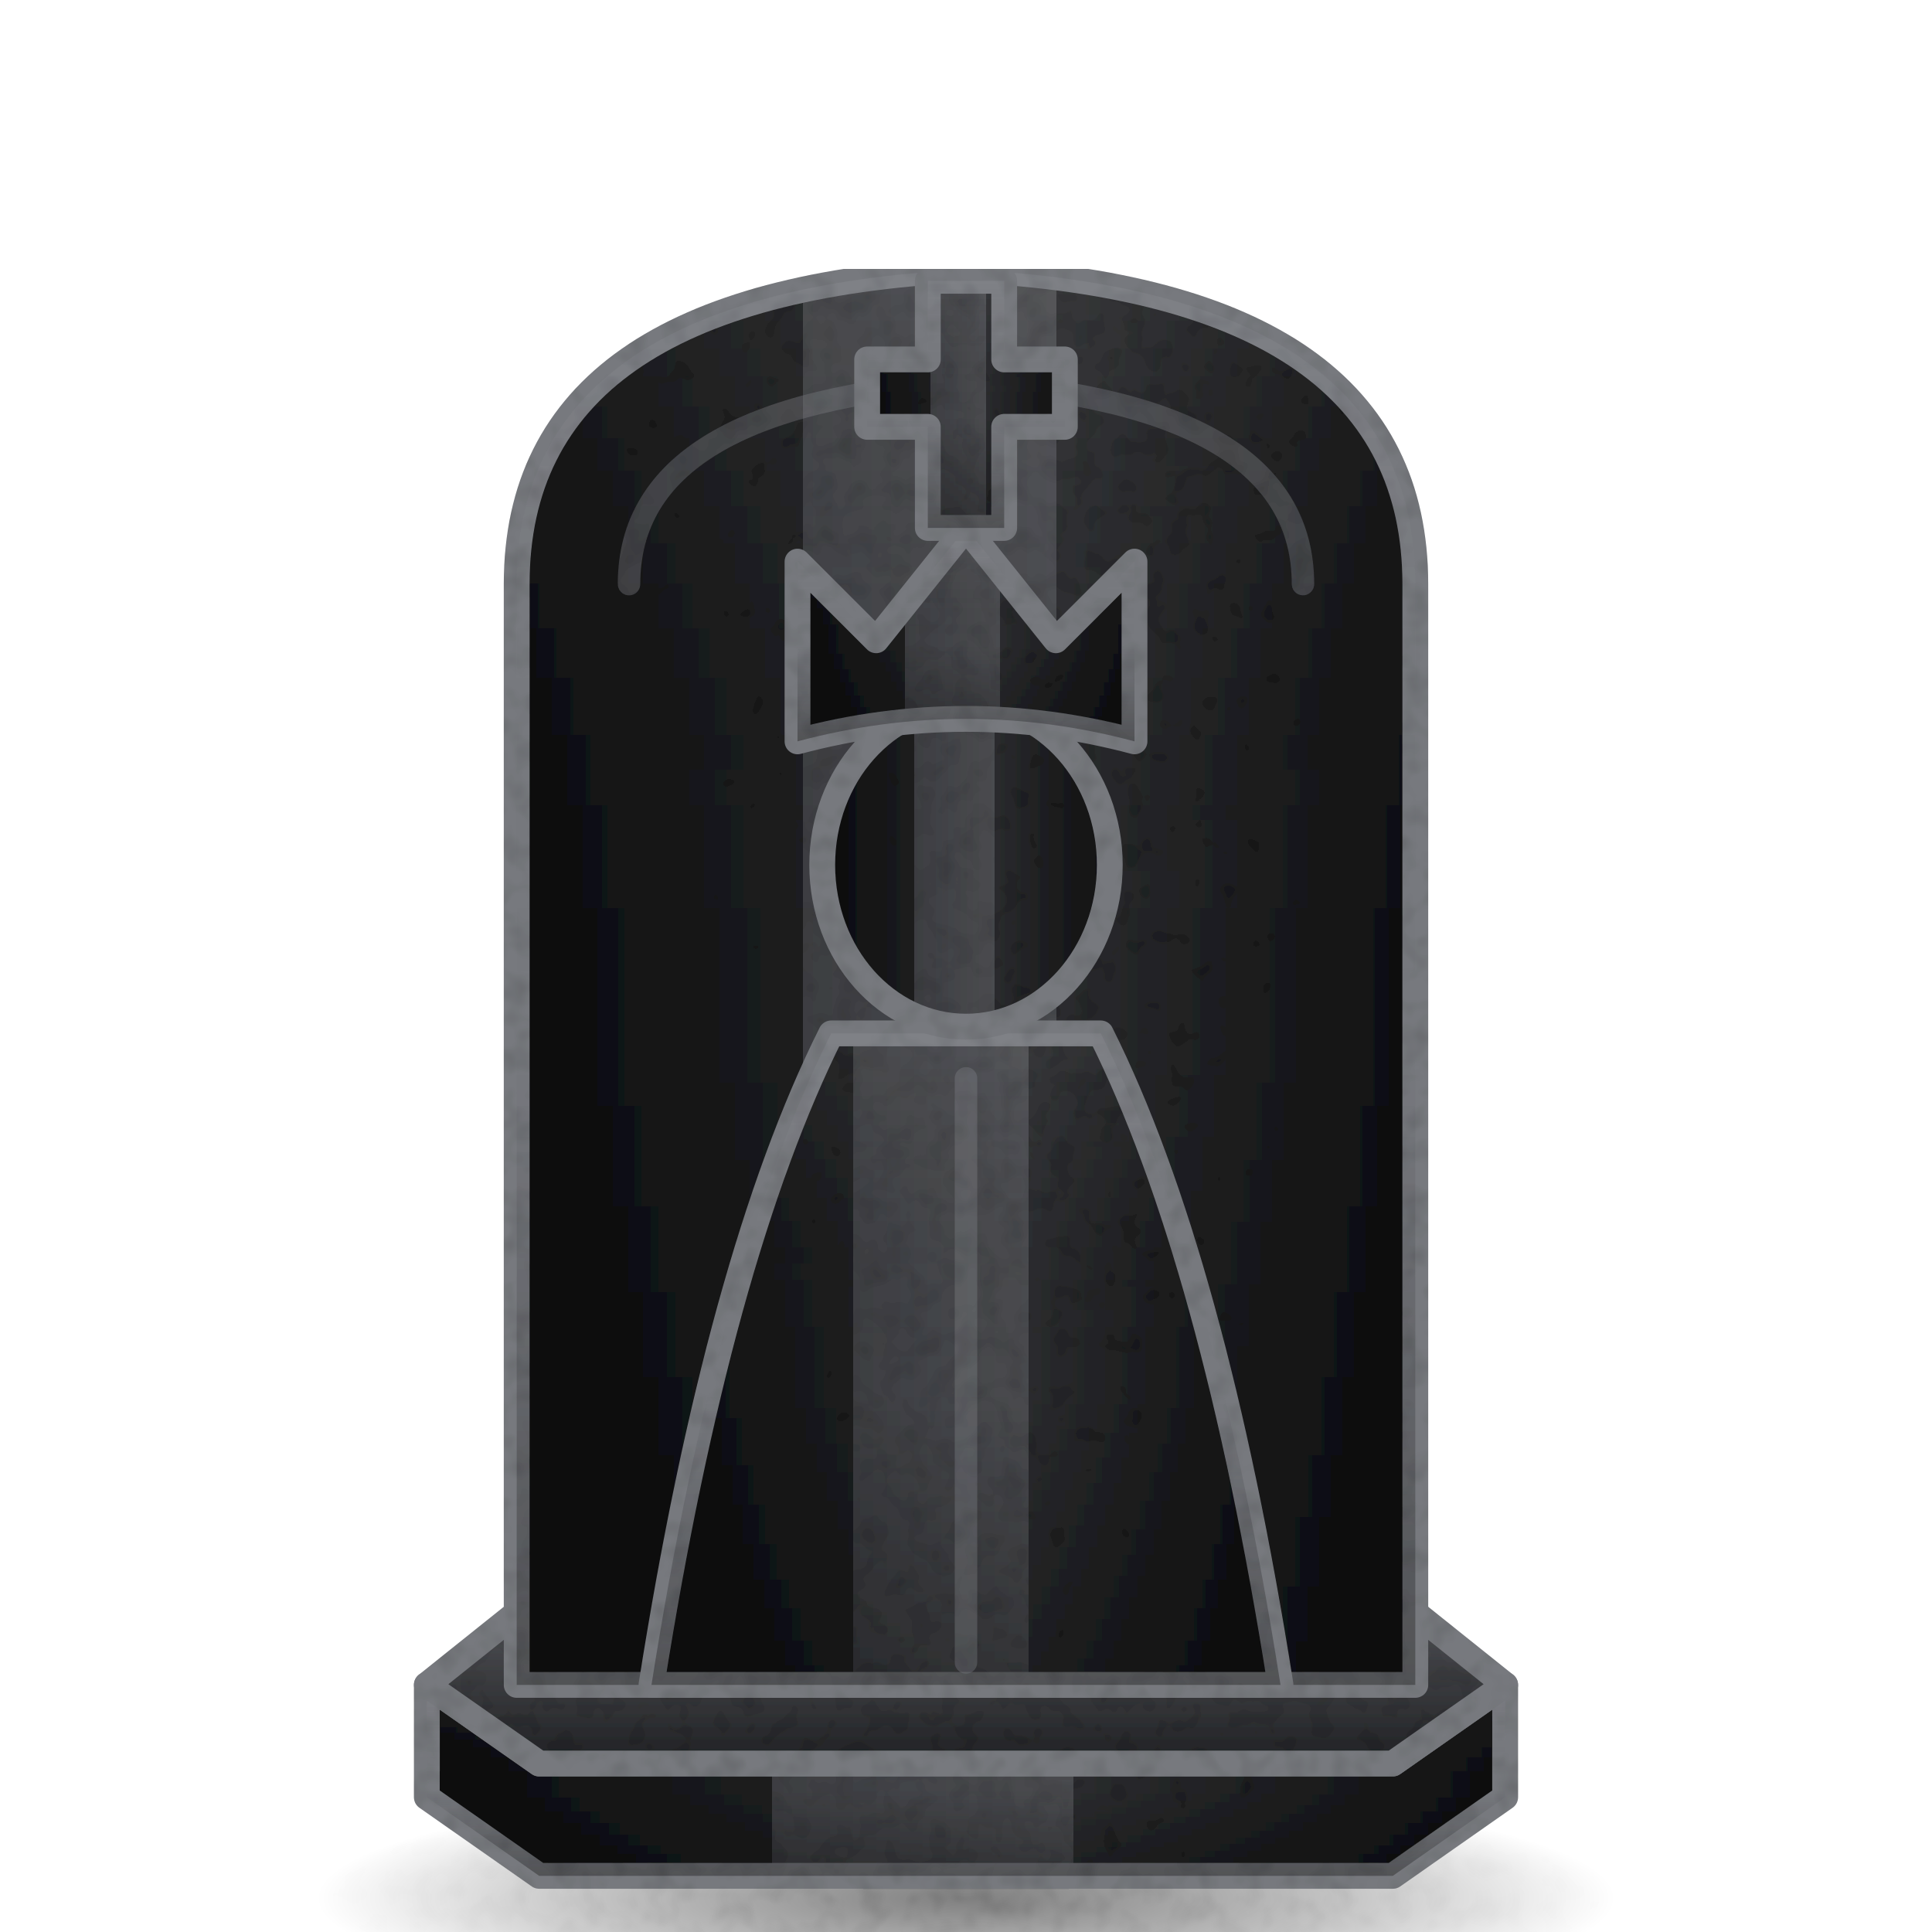
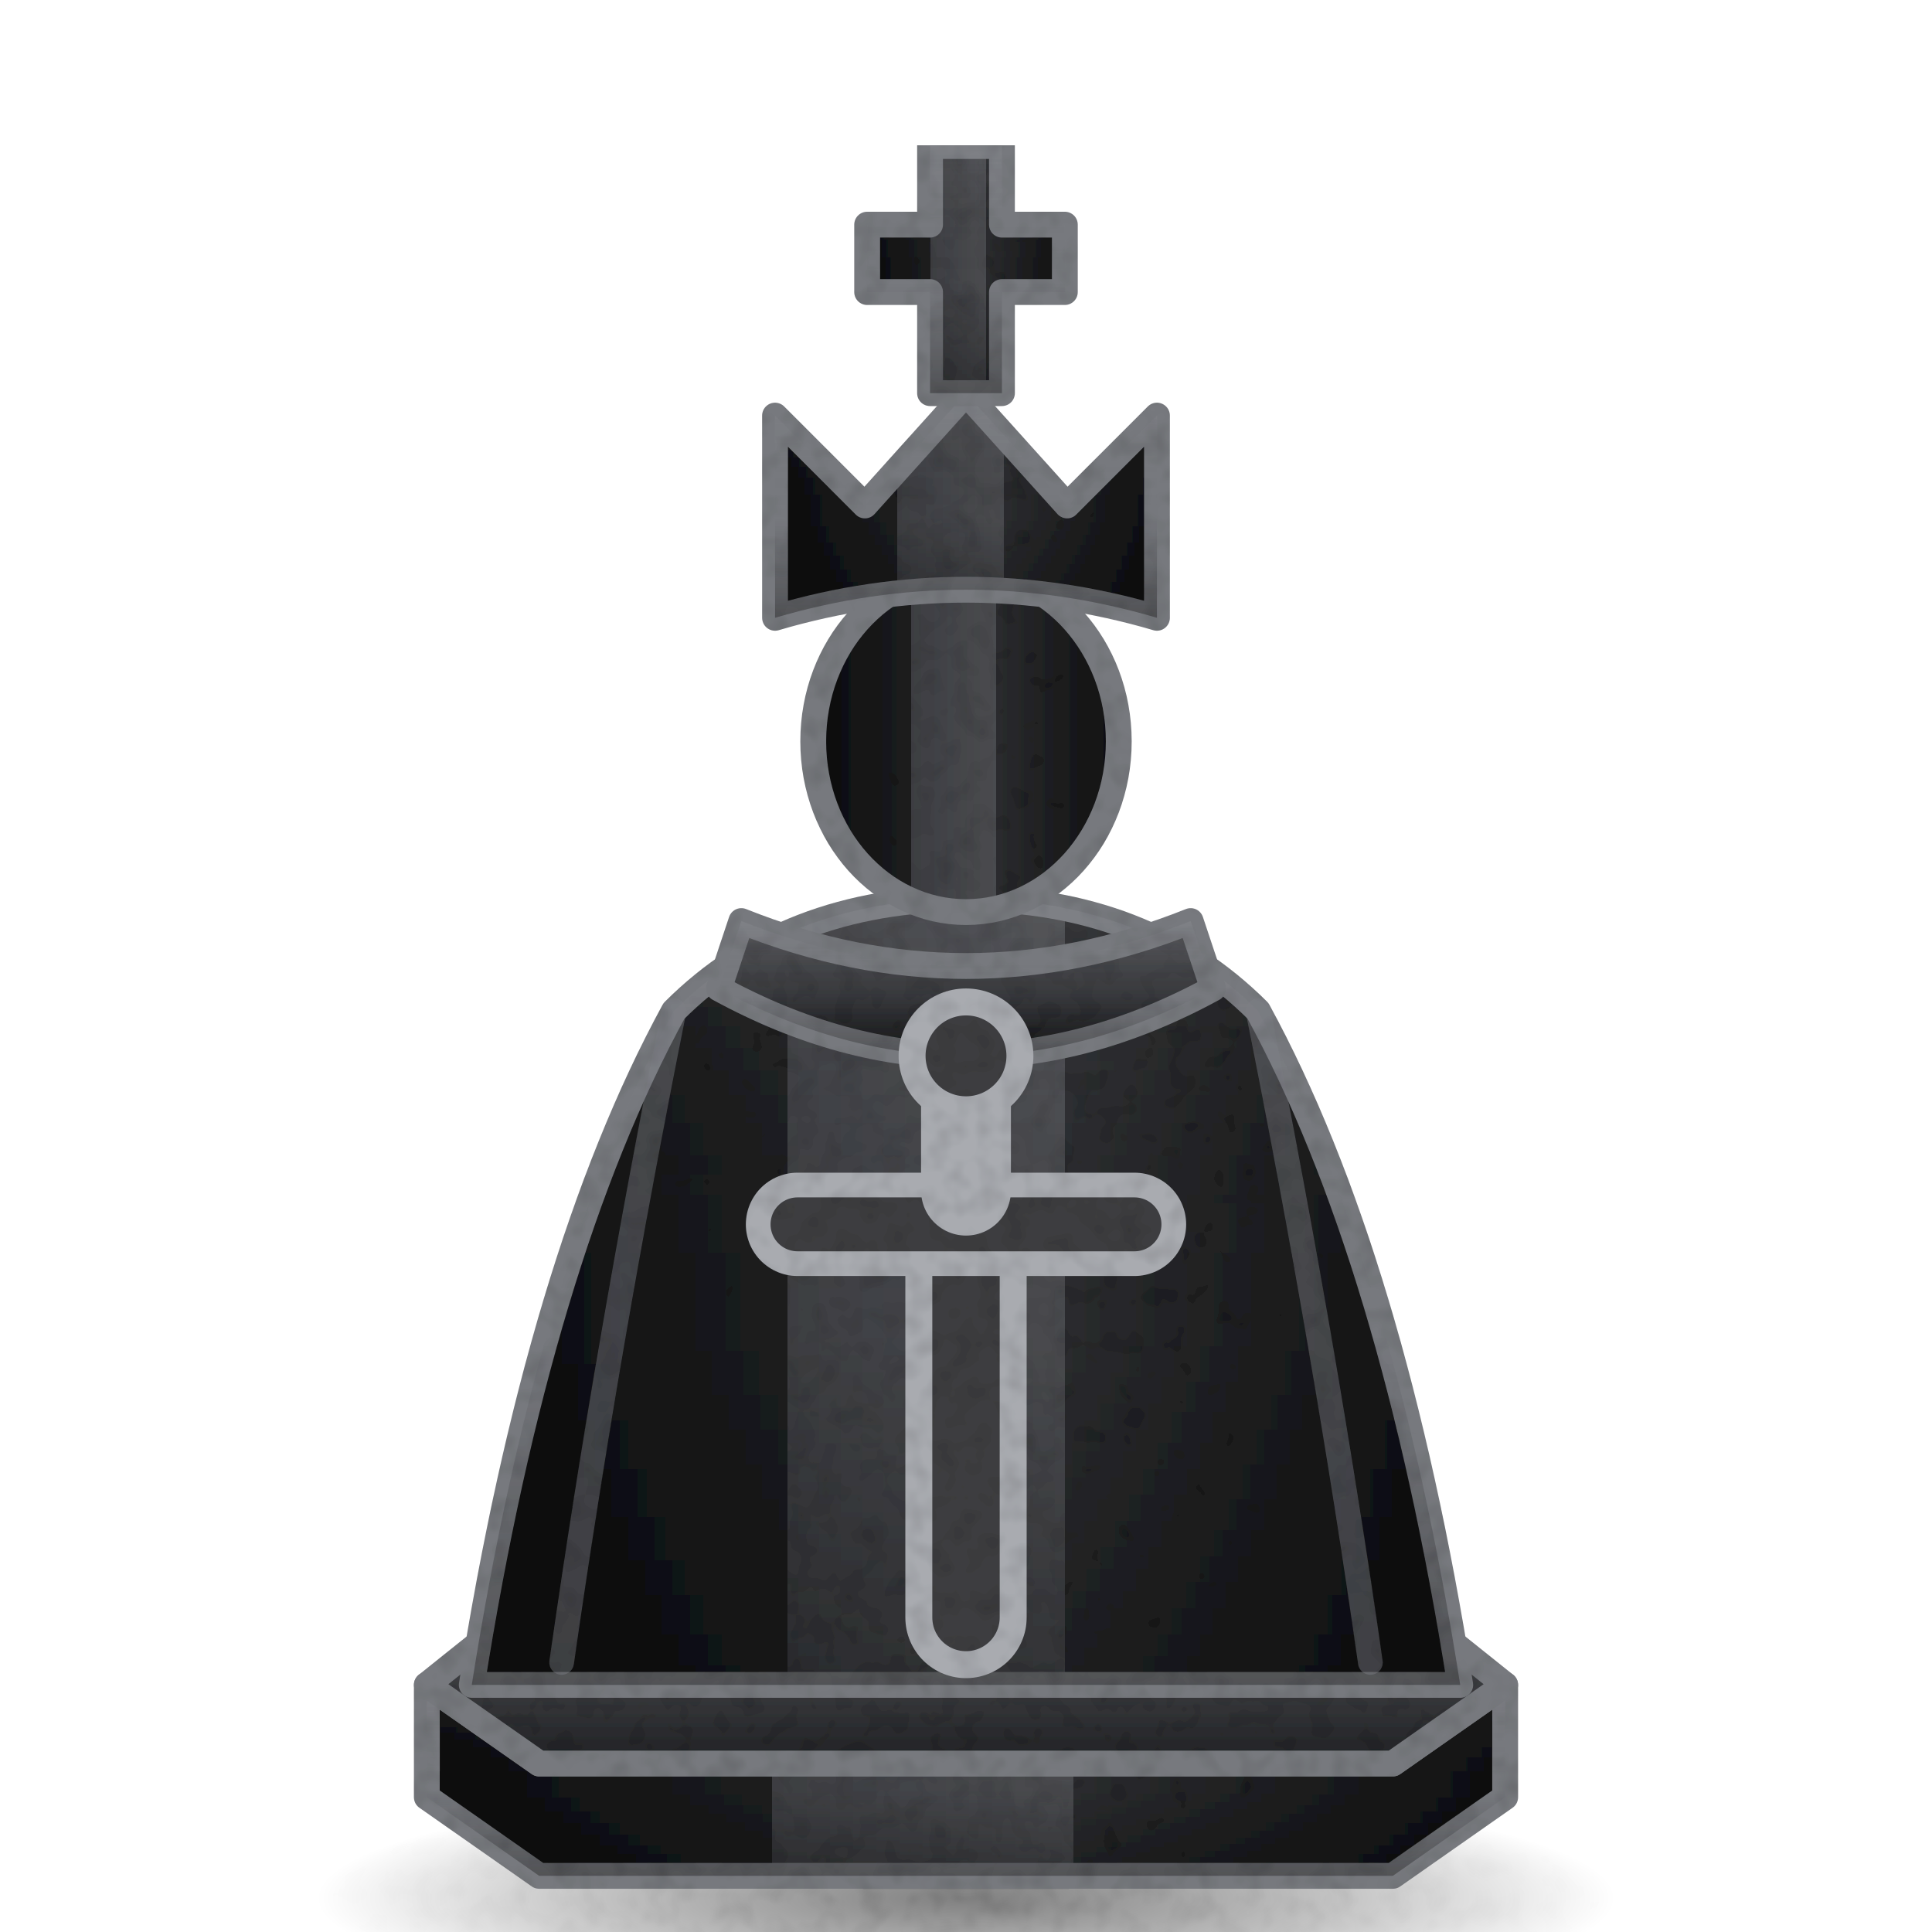
<svg xmlns="http://www.w3.org/2000/svg" viewBox="7 6 86 86" width="200" height="200">
  <defs>
    <linearGradient id="wbKb" x1="0" x2="1" y1="0" y2="0">
      <stop offset="0" stop-color="#0b0b0c" />
      <stop offset="0.32" stop-color="#1c1d1f" />
      <stop offset="0.32" stop-color="#3d3e42" />
      <stop offset="0.6" stop-color="#4a4b4f" />
      <stop offset="0.6" stop-color="#2a2b2e" />
      <stop offset="1" stop-color="#0e0e0f" />
    </linearGradient>
    <linearGradient id="wbKt" x1="0" x2="0" y1="0" y2="1">
      <stop offset="0" stop-color="#55565a" />
      <stop offset="1" stop-color="#202124" />
    </linearGradient>
    <linearGradient id="wbKs" x1="0" x2="0" y1="0" y2="1">
      <stop offset="0" stop-color="#fff" stop-opacity="0.06" />
      <stop offset="0.55" stop-color="#000" stop-opacity="0" />
      <stop offset="1" stop-color="#000" stop-opacity="0.32" />
    </linearGradient>
    <radialGradient id="wbKfs" cx="0.5" cy="0.5" r="0.5">
      <stop offset="0" stop-color="#000" stop-opacity="0.5" />
      <stop offset="0.6" stop-color="#000" stop-opacity="0.22" />
      <stop offset="1" stop-color="#000" stop-opacity="0" />
    </radialGradient>
    <filter id="wbKsp" x="0" y="0" width="100%" height="100%">
      <feTurbulence type="fractalNoise" baseFrequency="0.95" numOctaves="2" seed="7" result="n" />
      <feColorMatrix in="n" type="matrix" values="0 0 0 0 0  0 0 0 0 0  0 0 0 0 0  0 0 0 -1.6 0.95" result="a" />
      <feComposite in="a" in2="SourceAlpha" operator="in" result="s" />
      <feComponentTransfer in="s" result="s2">
        <feFuncA type="linear" slope="0.28" />
      </feComponentTransfer>
      <feMerge>
        <feMergeNode in="SourceGraphic" />
        <feMergeNode in="s2" />
      </feMerge>
    </filter>
  </defs>
  <g filter="url(#wbKsp)">
    <ellipse cx="50" cy="90.5" rx="29" ry="5.2" fill="url(#wbKfs)" />
    <path d="M26,81 L26,86 L31,89.5 L69,89.5 L74,86 L74,81 L69,84.5 L31,84.5 Z" fill="url(#wbKb)" stroke="#77797e" stroke-width="1.15" stroke-linejoin="round" />
    <path d="M26,81 L26,86 L31,89.5 L69,89.5 L74,86 L74,81 L69,84.5 L31,84.5 Z" fill="url(#wbKs)" />
    <path d="M26,81 L31,77 L69,77 L74,81 L69,84.5 L31,84.5 Z" fill="url(#wbKt)" stroke="#77797e" stroke-width="1.15" stroke-linejoin="round" />
-     <path d="M30,81 L30,32 Q30,19 50,18 Q70,19 70,32 L70,81 Z" fill="url(#wbKb)" stroke="#77797e" stroke-width="1.15" stroke-linejoin="round" />
-     <path d="M30,81 L30,32 Q30,19 50,18 Q70,19 70,32 L70,81 Z" fill="url(#wbKs)" />
-     <path d="M35,32 Q35,24 50,23 Q65,24 65,32" fill="none" stroke="#7d7f84" stroke-width="1" stroke-linecap="round" stroke-linejoin="round" opacity="0.4" />
-     <path d="M36,81 Q39,62 44,52 L56,52 Q61,62 64,81 Z" fill="url(#wbKb)" stroke="#77797e" stroke-width="1.15" stroke-linejoin="round" />
-     <path d="M36,81 Q39,62 44,52 L56,52 Q61,62 64,81 Z" fill="url(#wbKs)" />
-     <path d="M50,54 L50,80" fill="none" stroke="#7d7f84" stroke-width="1" stroke-linecap="round" stroke-linejoin="round" opacity="0.4" />
-     <ellipse cx="50" cy="44.5" rx="6.4" ry="7.2" fill="url(#wbKb)" stroke="#77797e" stroke-width="1.15" />
-     <path d="M42.5,39 L42.5,31 L46,34.5 L50,29.5 L54,34.5 L57.5,31 L57.5,39 Q50,37 42.5,39 Z" fill="url(#wbKb)" stroke="#77797e" stroke-width="1.15" stroke-linejoin="round" />
-     <path d="M42.5,39 L42.5,31 L46,34.5 L50,29.5 L54,34.5 L57.5,31 L57.5,39 Q50,37 42.5,39 Z" fill="url(#wbKs)" />
-     <path d="M48.3,29.5 L48.3,25 L45.6,25 L45.6,22 L48.3,22 L48.3,18.5 L51.7,18.5 L51.7,22 L54.4,22 L54.4,25 L51.7,25 L51.7,29.5 Z" fill="url(#wbKb)" stroke="#77797e" stroke-width="1.15" stroke-linejoin="round" />
-     <path d="M48.3,29.5 L48.3,25 L45.6,25 L45.6,22 L48.3,22 L48.3,18.5 L51.7,18.5 L51.7,22 L54.4,22 L54.4,25 L51.7,25 L51.7,29.5 Z" fill="url(#wbKs)" />
+     <path d="M28,81 Q31,62 37,51 Q42,46 50,46 Q58,46 63,51 Q69,62 72,81 Z" fill="url(#wbKb)" stroke="#77797e" stroke-width="1.15" stroke-linejoin="round" />
+     <path d="M28,81 Q31,62 37,51 Q42,46 50,46 Q58,46 63,51 Q69,62 72,81 Z" fill="url(#wbKs)" />
+     <path d="M37,51 Q34,66 32,80 M63,51 Q66,66 68,80" fill="none" stroke="#7d7f84" stroke-width="1.1" stroke-linecap="round" stroke-linejoin="round" opacity="0.45" />
+     <path d="M39,50 Q50,56 61,50 L60,47 Q50,51 40,47 Z" fill="url(#wbKt)" stroke="#77797e" stroke-width="1.15" stroke-linejoin="round" />
+     <path d="M39,50 Q50,56 61,50 L60,47 Q50,51 40,47 Z" fill="url(#wbKs)" />
+     <ellipse cx="50" cy="39" rx="6.8" ry="7.6" fill="url(#wbKb)" stroke="#77797e" stroke-width="1.15" />
+     <path d="M41.5,33.5 L41.5,24.5 L45.5,28.5 L50,23.5 L54.5,28.5 L58.5,24.5 L58.5,33.5 Q50,31 41.5,33.5 Z" fill="url(#wbKb)" stroke="#77797e" stroke-width="1.15" stroke-linejoin="round" />
+     <path d="M41.5,33.5 L41.5,24.5 L45.5,28.5 L50,23.5 L54.5,28.5 L58.5,24.5 L58.5,33.5 Q50,31 41.5,33.5 Z" fill="url(#wbKs)" />
+     <path d="M48.4,23.5 L48.4,19 L45.6,19 L45.6,16 L48.4,16 L48.4,12.5 L51.6,12.5 L51.6,16 L54.4,16 L54.4,19 L51.6,19 L51.6,23.5 Z" fill="url(#wbKb)" stroke="#77797e" stroke-width="1.15" stroke-linejoin="round" />
+     <path d="M48.4,23.5 L48.4,19 L45.6,19 L45.6,16 L48.4,16 L48.4,12.5 L51.6,12.5 L51.6,16 L54.4,16 L54.4,19 L51.6,19 L51.6,23.5 Z" fill="url(#wbKs)" />
+     <path d="M50,78 L50,62" stroke="#a9abb0" stroke-width="5.4" stroke-linecap="round" />
+     <path d="M50,78 L50,62" stroke="#3c3d41" stroke-width="3" stroke-linecap="round" />
+     <path d="M42.5,60.5 L57.5,60.5" stroke="#a9abb0" stroke-width="4.6" stroke-linecap="round" />
+     <path d="M42.5,60.5 L57.5,60.5" stroke="#3c3d41" stroke-width="2.4" stroke-linecap="round" />
+     <path d="M50,59 L50,54.5" stroke="#a9abb0" stroke-width="4" stroke-linecap="round" />
+     <circle cx="50" cy="53" r="2.4" fill="#3c3d41" stroke="#a9abb0" stroke-width="1.2" />
  </g>
</svg>
